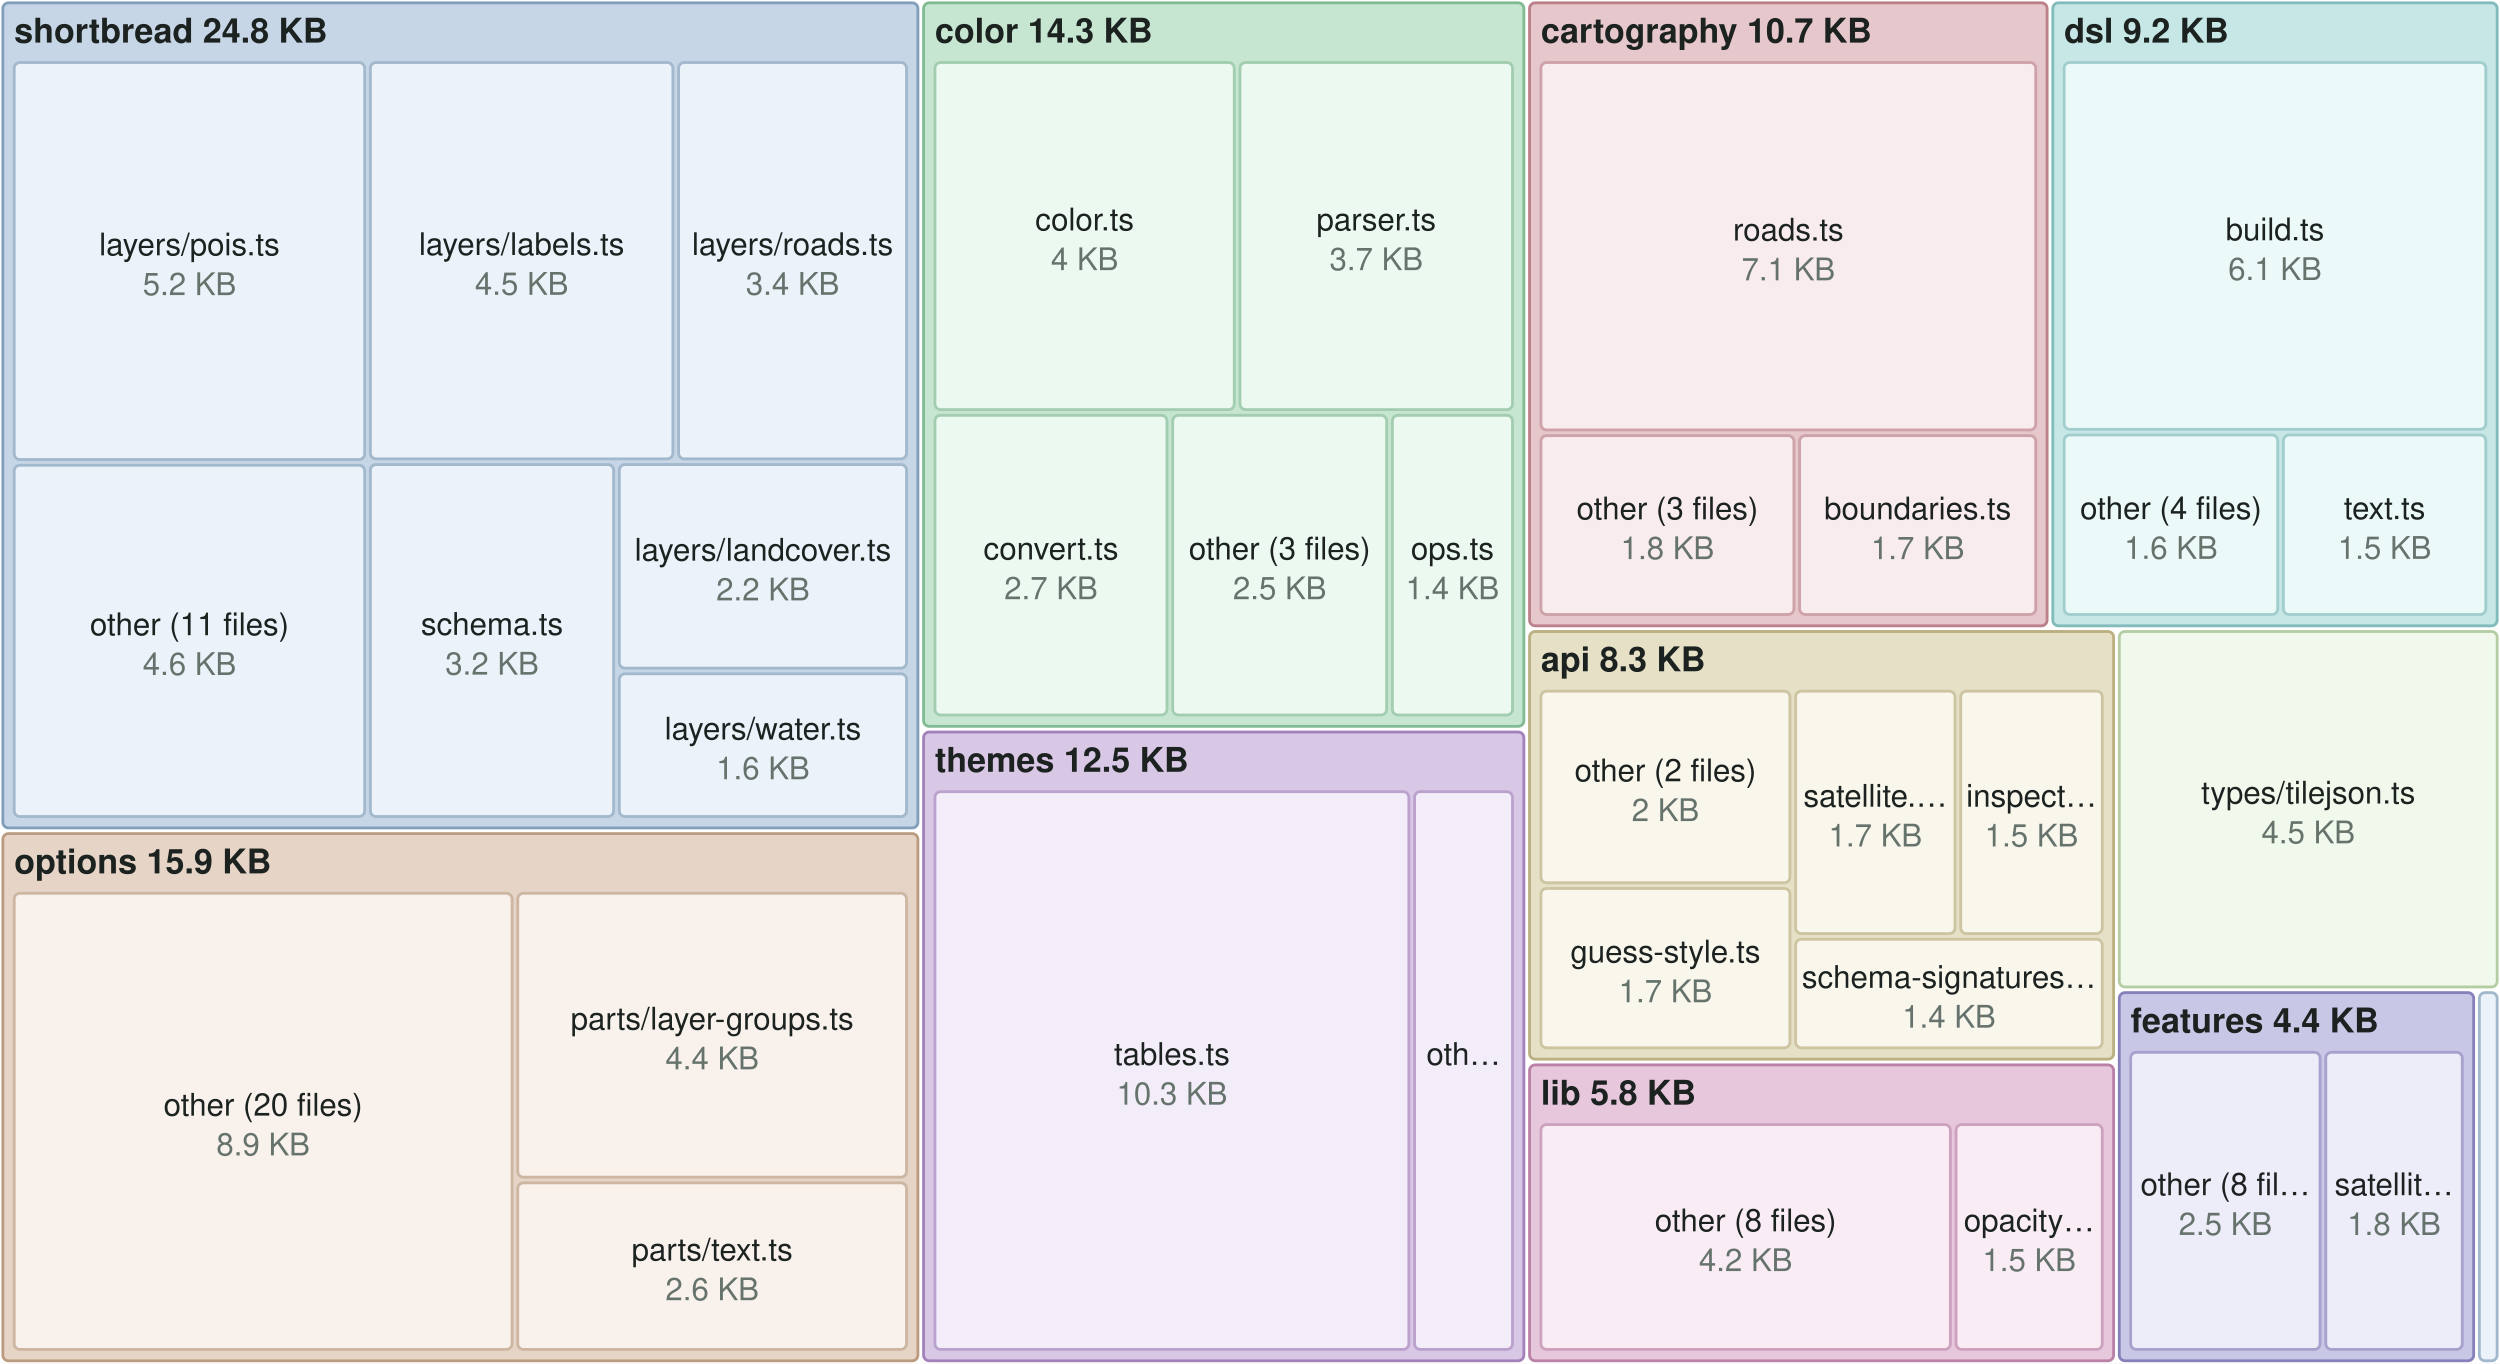
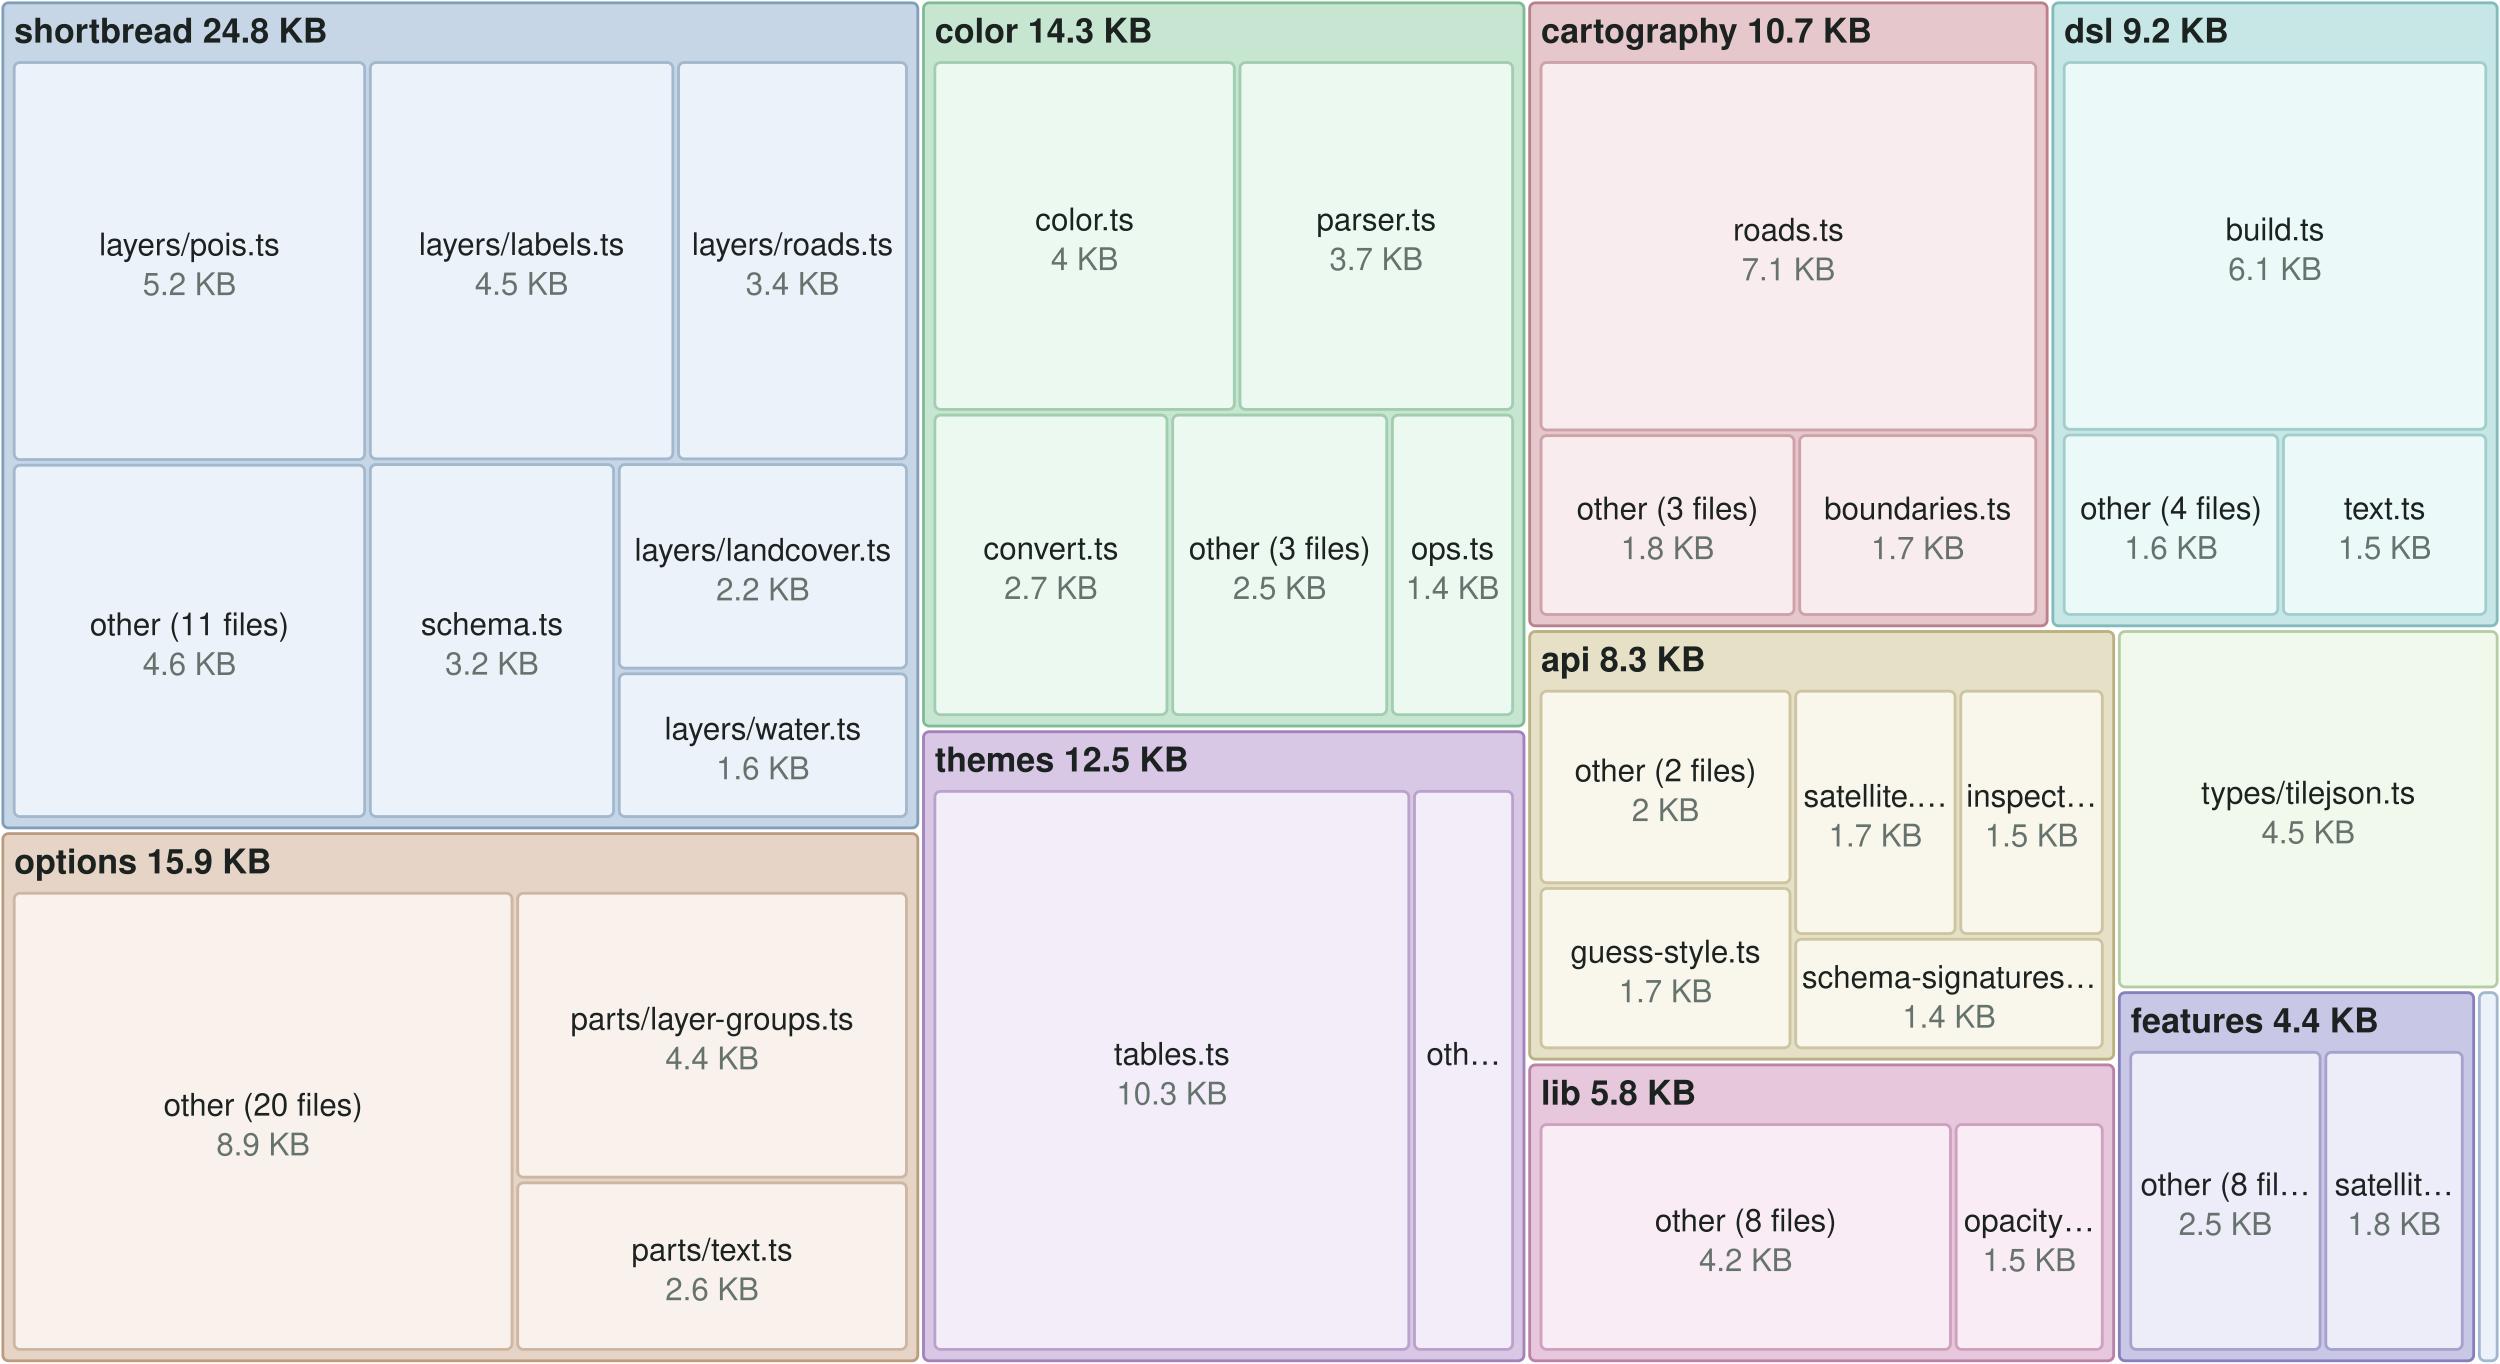
<svg xmlns="http://www.w3.org/2000/svg" width="880" height="480" viewBox="0 0 880 480">
  <style>
	.background { fill: #ffffff; }
	text { font-family: Helvetica, Arial, 'Liberation Sans', sans-serif; }
	.group-label { fill: #1b2220; font-weight: 600; font-size: 12px; }
	.leaf-label { fill: #1b2220; font-size: 11px; text-anchor: middle; }
	.leaf-size { fill: #66736d; font-size: 11px; text-anchor: middle; }
	.group-box, .leaf-box { stroke-width: 1; }
	.leaf:hover .leaf-box { stroke-width: 2; }
	.c0 .group-box { fill: hsl(210 38% 84%); stroke: hsl(210 30% 62%); }
	.c0 .leaf-box { fill: hsl(210 50% 95%); stroke: hsl(210 30% 72%); }
	.c1 .group-box { fill: hsl(28 38% 84%); stroke: hsl(28 30% 62%); }
	.c1 .leaf-box { fill: hsl(28 50% 95%); stroke: hsl(28 30% 72%); }
	.c2 .group-box { fill: hsl(140 38% 84%); stroke: hsl(140 30% 62%); }
	.c2 .leaf-box { fill: hsl(140 50% 95%); stroke: hsl(140 30% 72%); }
	.c3 .group-box { fill: hsl(275 38% 84%); stroke: hsl(275 30% 62%); }
	.c3 .leaf-box { fill: hsl(275 50% 95%); stroke: hsl(275 30% 72%); }
	.c4 .group-box { fill: hsl(350 38% 84%); stroke: hsl(350 30% 62%); }
	.c4 .leaf-box { fill: hsl(350 50% 95%); stroke: hsl(350 30% 72%); }
	.c5 .group-box { fill: hsl(180 38% 84%); stroke: hsl(180 30% 62%); }
	.c5 .leaf-box { fill: hsl(180 50% 95%); stroke: hsl(180 30% 72%); }
	.c6 .group-box { fill: hsl(48 38% 84%); stroke: hsl(48 30% 62%); }
	.c6 .leaf-box { fill: hsl(48 50% 95%); stroke: hsl(48 30% 72%); }
	.c7 .group-box { fill: hsl(320 38% 84%); stroke: hsl(320 30% 62%); }
	.c7 .leaf-box { fill: hsl(320 50% 95%); stroke: hsl(320 30% 72%); }
	.c8 .group-box { fill: hsl(95 38% 84%); stroke: hsl(95 30% 62%); }
	.c8 .leaf-box { fill: hsl(95 50% 95%); stroke: hsl(95 30% 72%); }
	.c9 .group-box { fill: hsl(245 38% 84%); stroke: hsl(245 30% 62%); }
	.c9 .leaf-box { fill: hsl(245 50% 95%); stroke: hsl(245 30% 72%); }
	@media (prefers-color-scheme: dark) {
		.background { fill: #0d1117; }
		.group-label, .leaf-label { fill: #e6edf3; }
		.leaf-size { fill: #8b949e; }
		.c0 .group-box { fill: hsl(210 22% 22%); stroke: hsl(210 20% 38%); }
		.c0 .leaf-box { fill: hsl(210 25% 14%); stroke: hsl(210 20% 32%); }
		.c1 .group-box { fill: hsl(28 22% 22%); stroke: hsl(28 20% 38%); }
		.c1 .leaf-box { fill: hsl(28 25% 14%); stroke: hsl(28 20% 32%); }
		.c2 .group-box { fill: hsl(140 22% 22%); stroke: hsl(140 20% 38%); }
		.c2 .leaf-box { fill: hsl(140 25% 14%); stroke: hsl(140 20% 32%); }
		.c3 .group-box { fill: hsl(275 22% 22%); stroke: hsl(275 20% 38%); }
		.c3 .leaf-box { fill: hsl(275 25% 14%); stroke: hsl(275 20% 32%); }
		.c4 .group-box { fill: hsl(350 22% 22%); stroke: hsl(350 20% 38%); }
		.c4 .leaf-box { fill: hsl(350 25% 14%); stroke: hsl(350 20% 32%); }
		.c5 .group-box { fill: hsl(180 22% 22%); stroke: hsl(180 20% 38%); }
		.c5 .leaf-box { fill: hsl(180 25% 14%); stroke: hsl(180 20% 32%); }
		.c6 .group-box { fill: hsl(48 22% 22%); stroke: hsl(48 20% 38%); }
		.c6 .leaf-box { fill: hsl(48 25% 14%); stroke: hsl(48 20% 32%); }
		.c7 .group-box { fill: hsl(320 22% 22%); stroke: hsl(320 20% 38%); }
		.c7 .leaf-box { fill: hsl(320 25% 14%); stroke: hsl(320 20% 32%); }
		.c8 .group-box { fill: hsl(95 22% 22%); stroke: hsl(95 20% 38%); }
		.c8 .leaf-box { fill: hsl(95 25% 14%); stroke: hsl(95 20% 32%); }
		.c9 .group-box { fill: hsl(245 22% 22%); stroke: hsl(245 20% 38%); }
		.c9 .leaf-box { fill: hsl(245 25% 14%); stroke: hsl(245 20% 32%); }
	}
</style>
  <rect class="background" width="880" height="480" />
  <g class="group c0">
-     <rect class="group-box" x="1" y="1" width="322.1" height="290.43" rx="2" />
+     <rect class="group-box" x="1" y="1" width="322.07" height="290.43" rx="2" />
    <text class="group-label" x="5" y="15" textLength="108.71" lengthAdjust="spacingAndGlyphs">shortbread 24.8 KB</text>
  </g>
  <g class="leaf c0">
-     <rect class="leaf-box" x="5" y="22" width="123.37" height="139.76" rx="2" />
-     <text class="leaf-label" x="66.69" y="89.88" textLength="64.19" lengthAdjust="spacingAndGlyphs">layers/pois.ts</text>
-     <text class="leaf-size" x="66.69" y="103.88" textLength="33.02" lengthAdjust="spacingAndGlyphs">5.2 KB</text>
-   </g>
-   <g class="leaf c0">
-     <rect class="leaf-box" x="5" y="163.76" width="123.37" height="123.67" rx="2" />
-     <text class="leaf-label" x="66.69" y="223.59" textLength="70.3" lengthAdjust="spacingAndGlyphs">other (11 files)</text>
-     <text class="leaf-size" x="66.69" y="237.59" textLength="33.02" lengthAdjust="spacingAndGlyphs">4.6 KB</text>
-   </g>
-   <g class="leaf c0">
-     <rect class="leaf-box" x="130.37" y="22" width="106.49" height="139.52" rx="2" />
-     <text class="leaf-label" x="183.62" y="89.76" textLength="72.74" lengthAdjust="spacingAndGlyphs">layers/labels.ts</text>
-     <text class="leaf-size" x="183.62" y="103.76" textLength="33.02" lengthAdjust="spacingAndGlyphs">4.5 KB</text>
-   </g>
-   <g class="leaf c0">
-     <rect class="leaf-box" x="238.86" y="22" width="80.24" height="139.52" rx="2" />
-     <text class="leaf-label" x="278.98" y="89.76" textLength="71.52" lengthAdjust="spacingAndGlyphs">layers/roads.ts</text>
-     <text class="leaf-size" x="278.98" y="103.76" textLength="33.02" lengthAdjust="spacingAndGlyphs">3.4 KB</text>
-   </g>
-   <g class="leaf c0">
-     <rect class="leaf-box" x="130.37" y="163.52" width="85.63" height="123.91" rx="2" />
-     <text class="leaf-label" x="173.19" y="223.47" textLength="50.13" lengthAdjust="spacingAndGlyphs">schema.ts</text>
-     <text class="leaf-size" x="173.19" y="237.47" textLength="33.02" lengthAdjust="spacingAndGlyphs">3.2 KB</text>
-   </g>
-   <g class="leaf c0">
-     <rect class="leaf-box" x="218" y="163.52" width="101.1" height="71.66" rx="2" />
-     <text class="leaf-label" x="268.55" y="197.35" textLength="91.7" lengthAdjust="spacingAndGlyphs">layers/landcover.ts</text>
-     <text class="leaf-size" x="268.55" y="211.35" textLength="33.02" lengthAdjust="spacingAndGlyphs">2.2 KB</text>
-   </g>
-   <g class="leaf c0">
-     <rect class="leaf-box" x="218" y="237.18" width="101.1" height="50.25" rx="2" />
-     <text class="leaf-label" x="268.55" y="260.3" textLength="70.91" lengthAdjust="spacingAndGlyphs">layers/water.ts</text>
-     <text class="leaf-size" x="268.55" y="274.3" textLength="33.02" lengthAdjust="spacingAndGlyphs">1.6 KB</text>
+     <rect class="leaf-box" x="5" y="22" width="123.36" height="139.76" rx="2" />
+     <text class="leaf-label" x="66.68" y="89.88" textLength="64.19" lengthAdjust="spacingAndGlyphs">layers/pois.ts</text>
+     <text class="leaf-size" x="66.68" y="103.88" textLength="33.02" lengthAdjust="spacingAndGlyphs">5.2 KB</text>
+   </g>
+   <g class="leaf c0">
+     <rect class="leaf-box" x="5" y="163.76" width="123.36" height="123.67" rx="2" />
+     <text class="leaf-label" x="66.68" y="223.59" textLength="70.3" lengthAdjust="spacingAndGlyphs">other (11 files)</text>
+     <text class="leaf-size" x="66.68" y="237.59" textLength="33.02" lengthAdjust="spacingAndGlyphs">4.6 KB</text>
+   </g>
+   <g class="leaf c0">
+     <rect class="leaf-box" x="130.36" y="22" width="106.48" height="139.52" rx="2" />
+     <text class="leaf-label" x="183.6" y="89.76" textLength="72.74" lengthAdjust="spacingAndGlyphs">layers/labels.ts</text>
+     <text class="leaf-size" x="183.6" y="103.76" textLength="33.02" lengthAdjust="spacingAndGlyphs">4.5 KB</text>
+   </g>
+   <g class="leaf c0">
+     <rect class="leaf-box" x="238.84" y="22" width="80.23" height="139.52" rx="2" />
+     <text class="leaf-label" x="278.95" y="89.76" textLength="71.52" lengthAdjust="spacingAndGlyphs">layers/roads.ts</text>
+     <text class="leaf-size" x="278.95" y="103.76" textLength="33.02" lengthAdjust="spacingAndGlyphs">3.4 KB</text>
+   </g>
+   <g class="leaf c0">
+     <rect class="leaf-box" x="130.36" y="163.52" width="85.62" height="123.91" rx="2" />
+     <text class="leaf-label" x="173.17" y="223.47" textLength="50.13" lengthAdjust="spacingAndGlyphs">schema.ts</text>
+     <text class="leaf-size" x="173.17" y="237.47" textLength="33.02" lengthAdjust="spacingAndGlyphs">3.2 KB</text>
+   </g>
+   <g class="leaf c0">
+     <rect class="leaf-box" x="217.98" y="163.52" width="101.09" height="71.66" rx="2" />
+     <text class="leaf-label" x="268.52" y="197.35" textLength="91.7" lengthAdjust="spacingAndGlyphs">layers/landcover.ts</text>
+     <text class="leaf-size" x="268.52" y="211.35" textLength="33.02" lengthAdjust="spacingAndGlyphs">2.2 KB</text>
+   </g>
+   <g class="leaf c0">
+     <rect class="leaf-box" x="217.98" y="237.18" width="101.09" height="50.25" rx="2" />
+     <text class="leaf-label" x="268.52" y="260.3" textLength="70.91" lengthAdjust="spacingAndGlyphs">layers/water.ts</text>
+     <text class="leaf-size" x="268.52" y="274.3" textLength="33.02" lengthAdjust="spacingAndGlyphs">1.6 KB</text>
  </g>
  <g class="group c1">
-     <rect class="group-box" x="1" y="293.43" width="322.1" height="185.57" rx="2" />
+     <rect class="group-box" x="1" y="293.43" width="322.07" height="185.57" rx="2" />
    <text class="group-label" x="5" y="307.43" textLength="89.36" lengthAdjust="spacingAndGlyphs">options 15.9 KB</text>
  </g>
  <g class="leaf c1">
-     <rect class="leaf-box" x="5" y="314.43" width="175.25" height="160.57" rx="2" />
+     <rect class="leaf-box" x="5" y="314.43" width="175.23" height="160.57" rx="2" />
    <text class="leaf-label" x="92.62" y="392.71" textLength="70.3" lengthAdjust="spacingAndGlyphs">other (20 files)</text>
    <text class="leaf-size" x="92.62" y="406.71" textLength="33.02" lengthAdjust="spacingAndGlyphs">8.9 KB</text>
  </g>
  <g class="leaf c1">
-     <rect class="leaf-box" x="182.25" y="314.43" width="136.85" height="99.94" rx="2" />
-     <text class="leaf-label" x="250.68" y="362.4" textLength="100.25" lengthAdjust="spacingAndGlyphs">parts/layer-groups.ts</text>
-     <text class="leaf-size" x="250.68" y="376.4" textLength="33.02" lengthAdjust="spacingAndGlyphs">4.4 KB</text>
+     <rect class="leaf-box" x="182.23" y="314.43" width="136.84" height="99.94" rx="2" />
+     <text class="leaf-label" x="250.65" y="362.4" textLength="100.25" lengthAdjust="spacingAndGlyphs">parts/layer-groups.ts</text>
+     <text class="leaf-size" x="250.65" y="376.4" textLength="33.02" lengthAdjust="spacingAndGlyphs">4.4 KB</text>
  </g>
  <g class="leaf c1">
-     <rect class="leaf-box" x="182.25" y="416.37" width="136.85" height="58.63" rx="2" />
-     <text class="leaf-label" x="250.68" y="443.68" textLength="56.86" lengthAdjust="spacingAndGlyphs">parts/text.ts</text>
-     <text class="leaf-size" x="250.68" y="457.68" textLength="33.02" lengthAdjust="spacingAndGlyphs">2.6 KB</text>
+     <rect class="leaf-box" x="182.23" y="416.37" width="136.84" height="58.63" rx="2" />
+     <text class="leaf-label" x="250.65" y="443.68" textLength="56.86" lengthAdjust="spacingAndGlyphs">parts/text.ts</text>
+     <text class="leaf-size" x="250.65" y="457.68" textLength="33.02" lengthAdjust="spacingAndGlyphs">2.6 KB</text>
  </g>
  <g class="group c2">
-     <rect class="group-box" x="325.1" y="1" width="211.3" height="254.67" rx="2" />
-     <text class="group-label" x="329.1" y="15" textLength="75.37" lengthAdjust="spacingAndGlyphs">color 14.3 KB</text>
-   </g>
-   <g class="leaf c2">
-     <rect class="leaf-box" x="329.1" y="22" width="105.37" height="122.18" rx="2" />
-     <text class="leaf-label" x="381.78" y="81.09" textLength="35.45" lengthAdjust="spacingAndGlyphs">color.ts</text>
-     <text class="leaf-size" x="381.78" y="95.09" textLength="23.85" lengthAdjust="spacingAndGlyphs">4 KB</text>
-   </g>
-   <g class="leaf c2">
-     <rect class="leaf-box" x="436.47" y="22" width="95.93" height="122.18" rx="2" />
-     <text class="leaf-label" x="484.44" y="81.09" textLength="42.79" lengthAdjust="spacingAndGlyphs">parser.ts</text>
-     <text class="leaf-size" x="484.44" y="95.09" textLength="33.02" lengthAdjust="spacingAndGlyphs">3.7 KB</text>
-   </g>
-   <g class="leaf c2">
-     <rect class="leaf-box" x="329.1" y="146.18" width="81.68" height="105.5" rx="2" />
-     <text class="leaf-label" x="369.94" y="196.93" textLength="47.69" lengthAdjust="spacingAndGlyphs">convert.ts</text>
-     <text class="leaf-size" x="369.94" y="210.93" textLength="33.02" lengthAdjust="spacingAndGlyphs">2.7 KB</text>
-   </g>
-   <g class="leaf c2">
-     <rect class="leaf-box" x="412.78" y="146.18" width="75.33" height="105.5" rx="2" />
-     <text class="leaf-label" x="450.44" y="196.93" textLength="64.19" lengthAdjust="spacingAndGlyphs">other (3 files)</text>
-     <text class="leaf-size" x="450.44" y="210.93" textLength="33.02" lengthAdjust="spacingAndGlyphs">2.5 KB</text>
-   </g>
-   <g class="leaf c2">
-     <rect class="leaf-box" x="490.11" y="146.18" width="42.29" height="105.5" rx="2" />
-     <text class="leaf-label" x="511.25" y="196.93" textLength="29.35" lengthAdjust="spacingAndGlyphs">ops.ts</text>
-     <text class="leaf-size" x="511.25" y="210.93" textLength="33.02" lengthAdjust="spacingAndGlyphs">1.4 KB</text>
+     <rect class="group-box" x="325.07" y="1" width="211.37" height="254.56" rx="2" />
+     <text class="group-label" x="329.07" y="15" textLength="75.37" lengthAdjust="spacingAndGlyphs">color 14.3 KB</text>
+   </g>
+   <g class="leaf c2">
+     <rect class="leaf-box" x="329.07" y="22" width="105.41" height="122.12" rx="2" />
+     <text class="leaf-label" x="381.77" y="81.06" textLength="35.45" lengthAdjust="spacingAndGlyphs">color.ts</text>
+     <text class="leaf-size" x="381.77" y="95.06" textLength="23.85" lengthAdjust="spacingAndGlyphs">4 KB</text>
+   </g>
+   <g class="leaf c2">
+     <rect class="leaf-box" x="436.47" y="22" width="95.97" height="122.12" rx="2" />
+     <text class="leaf-label" x="484.45" y="81.06" textLength="42.79" lengthAdjust="spacingAndGlyphs">parser.ts</text>
+     <text class="leaf-size" x="484.45" y="95.06" textLength="33.02" lengthAdjust="spacingAndGlyphs">3.7 KB</text>
+   </g>
+   <g class="leaf c2">
+     <rect class="leaf-box" x="329.07" y="146.12" width="81.71" height="105.44" rx="2" />
+     <text class="leaf-label" x="369.92" y="196.84" textLength="47.69" lengthAdjust="spacingAndGlyphs">convert.ts</text>
+     <text class="leaf-size" x="369.92" y="210.84" textLength="33.02" lengthAdjust="spacingAndGlyphs">2.7 KB</text>
+   </g>
+   <g class="leaf c2">
+     <rect class="leaf-box" x="412.78" y="146.12" width="75.35" height="105.44" rx="2" />
+     <text class="leaf-label" x="450.45" y="196.84" textLength="64.19" lengthAdjust="spacingAndGlyphs">other (3 files)</text>
+     <text class="leaf-size" x="450.45" y="210.84" textLength="33.02" lengthAdjust="spacingAndGlyphs">2.5 KB</text>
+   </g>
+   <g class="leaf c2">
+     <rect class="leaf-box" x="490.13" y="146.12" width="42.31" height="105.44" rx="2" />
+     <text class="leaf-label" x="511.28" y="196.84" textLength="29.35" lengthAdjust="spacingAndGlyphs">ops.ts</text>
+     <text class="leaf-size" x="511.28" y="210.84" textLength="33.02" lengthAdjust="spacingAndGlyphs">1.4 KB</text>
  </g>
  <g class="group c3">
-     <rect class="group-box" x="325.1" y="257.67" width="211.3" height="221.33" rx="2" />
-     <text class="group-label" x="329.1" y="271.67" textLength="88.04" lengthAdjust="spacingAndGlyphs">themes 12.5 KB</text>
+     <rect class="group-box" x="325.07" y="257.56" width="211.37" height="221.44" rx="2" />
+     <text class="group-label" x="329.07" y="271.56" textLength="88.04" lengthAdjust="spacingAndGlyphs">themes 12.5 KB</text>
  </g>
  <g class="leaf c3">
-     <rect class="leaf-box" x="329.1" y="278.67" width="166.82" height="196.33" rx="2" />
-     <text class="leaf-label" x="412.51" y="374.84" textLength="40.96" lengthAdjust="spacingAndGlyphs">tables.ts</text>
-     <text class="leaf-size" x="412.51" y="388.84" textLength="39.14" lengthAdjust="spacingAndGlyphs">10.3 KB</text>
+     <rect class="leaf-box" x="329.07" y="278.56" width="166.83" height="196.44" rx="2" />
+     <text class="leaf-label" x="412.48" y="374.78" textLength="40.96" lengthAdjust="spacingAndGlyphs">tables.ts</text>
+     <text class="leaf-size" x="412.48" y="388.78" textLength="39.14" lengthAdjust="spacingAndGlyphs">10.3 KB</text>
  </g>
  <g class="leaf c3">
-     <rect class="leaf-box" x="497.92" y="278.67" width="34.48" height="196.33" rx="2" />
-     <text class="leaf-label" x="515.16" y="374.84" textLength="21.41" lengthAdjust="spacingAndGlyphs">oth…</text>
+     <rect class="leaf-box" x="497.9" y="278.56" width="34.54" height="196.44" rx="2" />
+     <text class="leaf-label" x="515.17" y="374.78" textLength="21.41" lengthAdjust="spacingAndGlyphs">oth…</text>
  </g>
  <g class="group c4">
-     <rect class="group-box" x="538.4" y="1" width="182.18" height="219.29" rx="2" />
-     <text class="group-label" x="542.4" y="15" textLength="115.38" lengthAdjust="spacingAndGlyphs">cartography 10.7 KB</text>
+     <rect class="group-box" x="538.44" y="1" width="182.16" height="219.29" rx="2" />
+     <text class="group-label" x="542.44" y="15" textLength="115.38" lengthAdjust="spacingAndGlyphs">cartography 10.7 KB</text>
  </g>
  <g class="leaf c4">
-     <rect class="leaf-box" x="542.4" y="22" width="174.18" height="129.34" rx="2" />
-     <text class="leaf-label" x="629.49" y="84.67" textLength="39.13" lengthAdjust="spacingAndGlyphs">roads.ts</text>
-     <text class="leaf-size" x="629.49" y="98.67" textLength="33.02" lengthAdjust="spacingAndGlyphs">7.1 KB</text>
+     <rect class="leaf-box" x="542.44" y="22" width="174.16" height="129.34" rx="2" />
+     <text class="leaf-label" x="629.52" y="84.67" textLength="39.13" lengthAdjust="spacingAndGlyphs">roads.ts</text>
+     <text class="leaf-size" x="629.52" y="98.67" textLength="33.02" lengthAdjust="spacingAndGlyphs">7.1 KB</text>
  </g>
  <g class="leaf c4">
-     <rect class="leaf-box" x="542.4" y="153.34" width="89.06" height="62.96" rx="2" />
-     <text class="leaf-label" x="586.93" y="182.81" textLength="64.19" lengthAdjust="spacingAndGlyphs">other (3 files)</text>
-     <text class="leaf-size" x="586.93" y="196.81" textLength="33.02" lengthAdjust="spacingAndGlyphs">1.8 KB</text>
+     <rect class="leaf-box" x="542.44" y="153.34" width="89.05" height="62.96" rx="2" />
+     <text class="leaf-label" x="586.96" y="182.81" textLength="64.19" lengthAdjust="spacingAndGlyphs">other (3 files)</text>
+     <text class="leaf-size" x="586.96" y="196.81" textLength="33.02" lengthAdjust="spacingAndGlyphs">1.8 KB</text>
  </g>
  <g class="leaf c4">
-     <rect class="leaf-box" x="633.46" y="153.34" width="83.12" height="62.96" rx="2" />
-     <text class="leaf-label" x="675.02" y="182.81" textLength="66.03" lengthAdjust="spacingAndGlyphs">boundaries.ts</text>
-     <text class="leaf-size" x="675.02" y="196.81" textLength="33.02" lengthAdjust="spacingAndGlyphs">1.7 KB</text>
+     <rect class="leaf-box" x="633.49" y="153.34" width="83.11" height="62.96" rx="2" />
+     <text class="leaf-label" x="675.04" y="182.81" textLength="66.03" lengthAdjust="spacingAndGlyphs">boundaries.ts</text>
+     <text class="leaf-size" x="675.04" y="196.81" textLength="33.02" lengthAdjust="spacingAndGlyphs">1.7 KB</text>
  </g>
  <g class="group c5">
-     <rect class="group-box" x="722.58" y="1" width="156.42" height="219.29" rx="2" />
-     <text class="group-label" x="726.58" y="15" textLength="56.7" lengthAdjust="spacingAndGlyphs">dsl 9.2 KB</text>
+     <rect class="group-box" x="722.6" y="1" width="156.4" height="219.29" rx="2" />
+     <text class="group-label" x="726.6" y="15" textLength="56.7" lengthAdjust="spacingAndGlyphs">dsl 9.2 KB</text>
  </g>
  <g class="leaf c5">
-     <rect class="leaf-box" x="726.58" y="22" width="148.42" height="129.12" rx="2" />
-     <text class="leaf-label" x="800.79" y="84.56" textLength="34.85" lengthAdjust="spacingAndGlyphs">build.ts</text>
-     <text class="leaf-size" x="800.79" y="98.56" textLength="33.02" lengthAdjust="spacingAndGlyphs">6.1 KB</text>
+     <rect class="leaf-box" x="726.6" y="22" width="148.4" height="129.12" rx="2" />
+     <text class="leaf-label" x="800.8" y="84.56" textLength="34.85" lengthAdjust="spacingAndGlyphs">build.ts</text>
+     <text class="leaf-size" x="800.8" y="98.56" textLength="33.02" lengthAdjust="spacingAndGlyphs">6.1 KB</text>
  </g>
  <g class="leaf c5">
-     <rect class="leaf-box" x="726.58" y="153.12" width="75.18" height="63.17" rx="2" />
-     <text class="leaf-label" x="764.17" y="182.71" textLength="64.19" lengthAdjust="spacingAndGlyphs">other (4 files)</text>
-     <text class="leaf-size" x="764.17" y="196.71" textLength="33.02" lengthAdjust="spacingAndGlyphs">1.6 KB</text>
+     <rect class="leaf-box" x="726.6" y="153.12" width="75.17" height="63.17" rx="2" />
+     <text class="leaf-label" x="764.19" y="182.71" textLength="64.19" lengthAdjust="spacingAndGlyphs">other (4 files)</text>
+     <text class="leaf-size" x="764.19" y="196.71" textLength="33.02" lengthAdjust="spacingAndGlyphs">1.6 KB</text>
  </g>
  <g class="leaf c5">
-     <rect class="leaf-box" x="803.76" y="153.12" width="71.24" height="63.17" rx="2" />
-     <text class="leaf-label" x="839.38" y="182.71" textLength="29.35" lengthAdjust="spacingAndGlyphs">text.ts</text>
-     <text class="leaf-size" x="839.38" y="196.71" textLength="33.02" lengthAdjust="spacingAndGlyphs">1.5 KB</text>
+     <rect class="leaf-box" x="803.77" y="153.12" width="71.23" height="63.17" rx="2" />
+     <text class="leaf-label" x="839.39" y="182.71" textLength="29.35" lengthAdjust="spacingAndGlyphs">text.ts</text>
+     <text class="leaf-size" x="839.39" y="196.71" textLength="33.02" lengthAdjust="spacingAndGlyphs">1.5 KB</text>
  </g>
  <g class="group c6">
-     <rect class="group-box" x="538.4" y="222.29" width="205.59" height="150.54" rx="2" />
-     <text class="group-label" x="542.4" y="236.29" textLength="56.7" lengthAdjust="spacingAndGlyphs">api 8.3 KB</text>
-   </g>
-   <g class="leaf c6">
-     <rect class="leaf-box" x="542.4" y="243.29" width="87.66" height="67.45" rx="2" />
-     <text class="leaf-label" x="586.23" y="275.02" textLength="64.19" lengthAdjust="spacingAndGlyphs">other (2 files)</text>
-     <text class="leaf-size" x="586.23" y="289.02" textLength="23.85" lengthAdjust="spacingAndGlyphs">2 KB</text>
-   </g>
-   <g class="leaf c6">
-     <rect class="leaf-box" x="542.4" y="312.74" width="87.66" height="56.09" rx="2" />
-     <text class="leaf-label" x="586.23" y="338.79" textLength="67.24" lengthAdjust="spacingAndGlyphs">guess-style.ts</text>
-     <text class="leaf-size" x="586.23" y="352.79" textLength="33.02" lengthAdjust="spacingAndGlyphs">1.7 KB</text>
-   </g>
-   <g class="leaf c6">
-     <rect class="leaf-box" x="632.06" y="243.29" width="56.1" height="85.33" rx="2" />
-     <text class="leaf-label" x="660.12" y="283.96" textLength="46.46" lengthAdjust="spacingAndGlyphs">satellite.…</text>
-     <text class="leaf-size" x="660.12" y="297.96" textLength="33.02" lengthAdjust="spacingAndGlyphs">1.7 KB</text>
-   </g>
-   <g class="leaf c6">
-     <rect class="leaf-box" x="690.17" y="243.29" width="49.83" height="85.33" rx="2" />
-     <text class="leaf-label" x="715.08" y="283.96" textLength="40.96" lengthAdjust="spacingAndGlyphs">inspect…</text>
-     <text class="leaf-size" x="715.08" y="297.96" textLength="33.02" lengthAdjust="spacingAndGlyphs">1.5 KB</text>
-   </g>
-   <g class="leaf c6">
-     <rect class="leaf-box" x="632.06" y="330.62" width="107.93" height="38.22" rx="2" />
-     <text class="leaf-label" x="686.03" y="347.73" textLength="99.03" lengthAdjust="spacingAndGlyphs">schema-signatures…</text>
-     <text class="leaf-size" x="686.03" y="361.73" textLength="33.02" lengthAdjust="spacingAndGlyphs">1.4 KB</text>
+     <rect class="group-box" x="538.44" y="222.29" width="205.57" height="150.54" rx="2" />
+     <text class="group-label" x="542.44" y="236.29" textLength="56.7" lengthAdjust="spacingAndGlyphs">api 8.3 KB</text>
+   </g>
+   <g class="leaf c6">
+     <rect class="leaf-box" x="542.44" y="243.29" width="87.65" height="67.45" rx="2" />
+     <text class="leaf-label" x="586.26" y="275.02" textLength="64.19" lengthAdjust="spacingAndGlyphs">other (2 files)</text>
+     <text class="leaf-size" x="586.26" y="289.02" textLength="23.85" lengthAdjust="spacingAndGlyphs">2 KB</text>
+   </g>
+   <g class="leaf c6">
+     <rect class="leaf-box" x="542.44" y="312.74" width="87.65" height="56.09" rx="2" />
+     <text class="leaf-label" x="586.26" y="338.79" textLength="67.24" lengthAdjust="spacingAndGlyphs">guess-style.ts</text>
+     <text class="leaf-size" x="586.26" y="352.79" textLength="33.02" lengthAdjust="spacingAndGlyphs">1.7 KB</text>
+   </g>
+   <g class="leaf c6">
+     <rect class="leaf-box" x="632.09" y="243.29" width="56.1" height="85.33" rx="2" />
+     <text class="leaf-label" x="660.14" y="283.96" textLength="46.46" lengthAdjust="spacingAndGlyphs">satellite.…</text>
+     <text class="leaf-size" x="660.14" y="297.96" textLength="33.02" lengthAdjust="spacingAndGlyphs">1.7 KB</text>
+   </g>
+   <g class="leaf c6">
+     <rect class="leaf-box" x="690.19" y="243.29" width="49.82" height="85.33" rx="2" />
+     <text class="leaf-label" x="715.1" y="283.96" textLength="40.96" lengthAdjust="spacingAndGlyphs">inspect…</text>
+     <text class="leaf-size" x="715.1" y="297.96" textLength="33.02" lengthAdjust="spacingAndGlyphs">1.5 KB</text>
+   </g>
+   <g class="leaf c6">
+     <rect class="leaf-box" x="632.09" y="330.62" width="107.92" height="38.22" rx="2" />
+     <text class="leaf-label" x="686.05" y="347.73" textLength="99.03" lengthAdjust="spacingAndGlyphs">schema-signatures…</text>
+     <text class="leaf-size" x="686.05" y="361.73" textLength="33.02" lengthAdjust="spacingAndGlyphs">1.4 KB</text>
  </g>
  <g class="group c7">
-     <rect class="group-box" x="538.4" y="374.84" width="205.59" height="104.16" rx="2" />
-     <text class="group-label" x="542.4" y="388.84" textLength="53.36" lengthAdjust="spacingAndGlyphs">lib 5.8 KB</text>
+     <rect class="group-box" x="538.44" y="374.84" width="205.57" height="104.16" rx="2" />
+     <text class="group-label" x="542.44" y="388.84" textLength="53.36" lengthAdjust="spacingAndGlyphs">lib 5.8 KB</text>
  </g>
  <g class="leaf c7">
-     <rect class="leaf-box" x="542.4" y="395.84" width="144.14" height="79.16" rx="2" />
-     <text class="leaf-label" x="614.47" y="433.42" textLength="64.19" lengthAdjust="spacingAndGlyphs">other (8 files)</text>
-     <text class="leaf-size" x="614.47" y="447.42" textLength="33.02" lengthAdjust="spacingAndGlyphs">4.2 KB</text>
+     <rect class="leaf-box" x="542.44" y="395.84" width="144.13" height="79.16" rx="2" />
+     <text class="leaf-label" x="614.5" y="433.42" textLength="64.19" lengthAdjust="spacingAndGlyphs">other (8 files)</text>
+     <text class="leaf-size" x="614.5" y="447.42" textLength="33.02" lengthAdjust="spacingAndGlyphs">4.2 KB</text>
  </g>
  <g class="leaf c7">
-     <rect class="leaf-box" x="688.54" y="395.84" width="51.45" height="79.16" rx="2" />
-     <text class="leaf-label" x="714.27" y="433.42" textLength="40.96" lengthAdjust="spacingAndGlyphs">opacity…</text>
-     <text class="leaf-size" x="714.27" y="447.42" textLength="33.02" lengthAdjust="spacingAndGlyphs">1.5 KB</text>
+     <rect class="leaf-box" x="688.56" y="395.84" width="51.44" height="79.16" rx="2" />
+     <text class="leaf-label" x="714.29" y="433.42" textLength="40.96" lengthAdjust="spacingAndGlyphs">opacity…</text>
+     <text class="leaf-size" x="714.29" y="447.42" textLength="33.02" lengthAdjust="spacingAndGlyphs">1.5 KB</text>
  </g>
  <g class="leaf c8">
-     <rect class="leaf-box" x="745.99" y="222.29" width="133.01" height="125.12" rx="2" />
+     <rect class="leaf-box" x="746.01" y="222.29" width="132.99" height="125.12" rx="2" />
    <text class="leaf-label" x="812.5" y="282.85" textLength="75.2" lengthAdjust="spacingAndGlyphs">types/tilejson.ts</text>
    <text class="leaf-size" x="812.5" y="296.85" textLength="33.02" lengthAdjust="spacingAndGlyphs">4.5 KB</text>
  </g>
  <g class="group c9">
-     <rect class="group-box" x="745.99" y="349.41" width="124.74" height="129.59" rx="2" />
-     <text class="group-label" x="749.99" y="363.41" textLength="86.04" lengthAdjust="spacingAndGlyphs">features 4.4 KB</text>
+     <rect class="group-box" x="746.01" y="349.41" width="124.72" height="129.59" rx="2" />
+     <text class="group-label" x="750.01" y="363.41" textLength="86.04" lengthAdjust="spacingAndGlyphs">features 4.4 KB</text>
  </g>
  <g class="leaf c9">
-     <rect class="leaf-box" x="749.99" y="370.41" width="66.68" height="104.59" rx="2" />
-     <text class="leaf-label" x="783.33" y="420.71" textLength="55.02" lengthAdjust="spacingAndGlyphs">other (8 fil…</text>
-     <text class="leaf-size" x="783.33" y="434.71" textLength="33.02" lengthAdjust="spacingAndGlyphs">2.5 KB</text>
+     <rect class="leaf-box" x="750.01" y="370.41" width="66.67" height="104.59" rx="2" />
+     <text class="leaf-label" x="783.34" y="420.71" textLength="55.02" lengthAdjust="spacingAndGlyphs">other (8 fil…</text>
+     <text class="leaf-size" x="783.34" y="434.71" textLength="33.02" lengthAdjust="spacingAndGlyphs">2.5 KB</text>
  </g>
  <g class="leaf c9">
-     <rect class="leaf-box" x="818.67" y="370.41" width="48.06" height="104.59" rx="2" />
-     <text class="leaf-label" x="842.7" y="420.71" textLength="37.29" lengthAdjust="spacingAndGlyphs">satellit…</text>
-     <text class="leaf-size" x="842.7" y="434.71" textLength="33.02" lengthAdjust="spacingAndGlyphs">1.8 KB</text>
+     <rect class="leaf-box" x="818.68" y="370.41" width="48.05" height="104.59" rx="2" />
+     <text class="leaf-label" x="842.71" y="420.71" textLength="37.29" lengthAdjust="spacingAndGlyphs">satellit…</text>
+     <text class="leaf-size" x="842.71" y="434.71" textLength="33.02" lengthAdjust="spacingAndGlyphs">1.8 KB</text>
  </g>
  <g class="leaf c0">
    <rect class="leaf-box" x="872.73" y="349.41" width="6.27" height="129.59" rx="2" />
  </g>
</svg>
